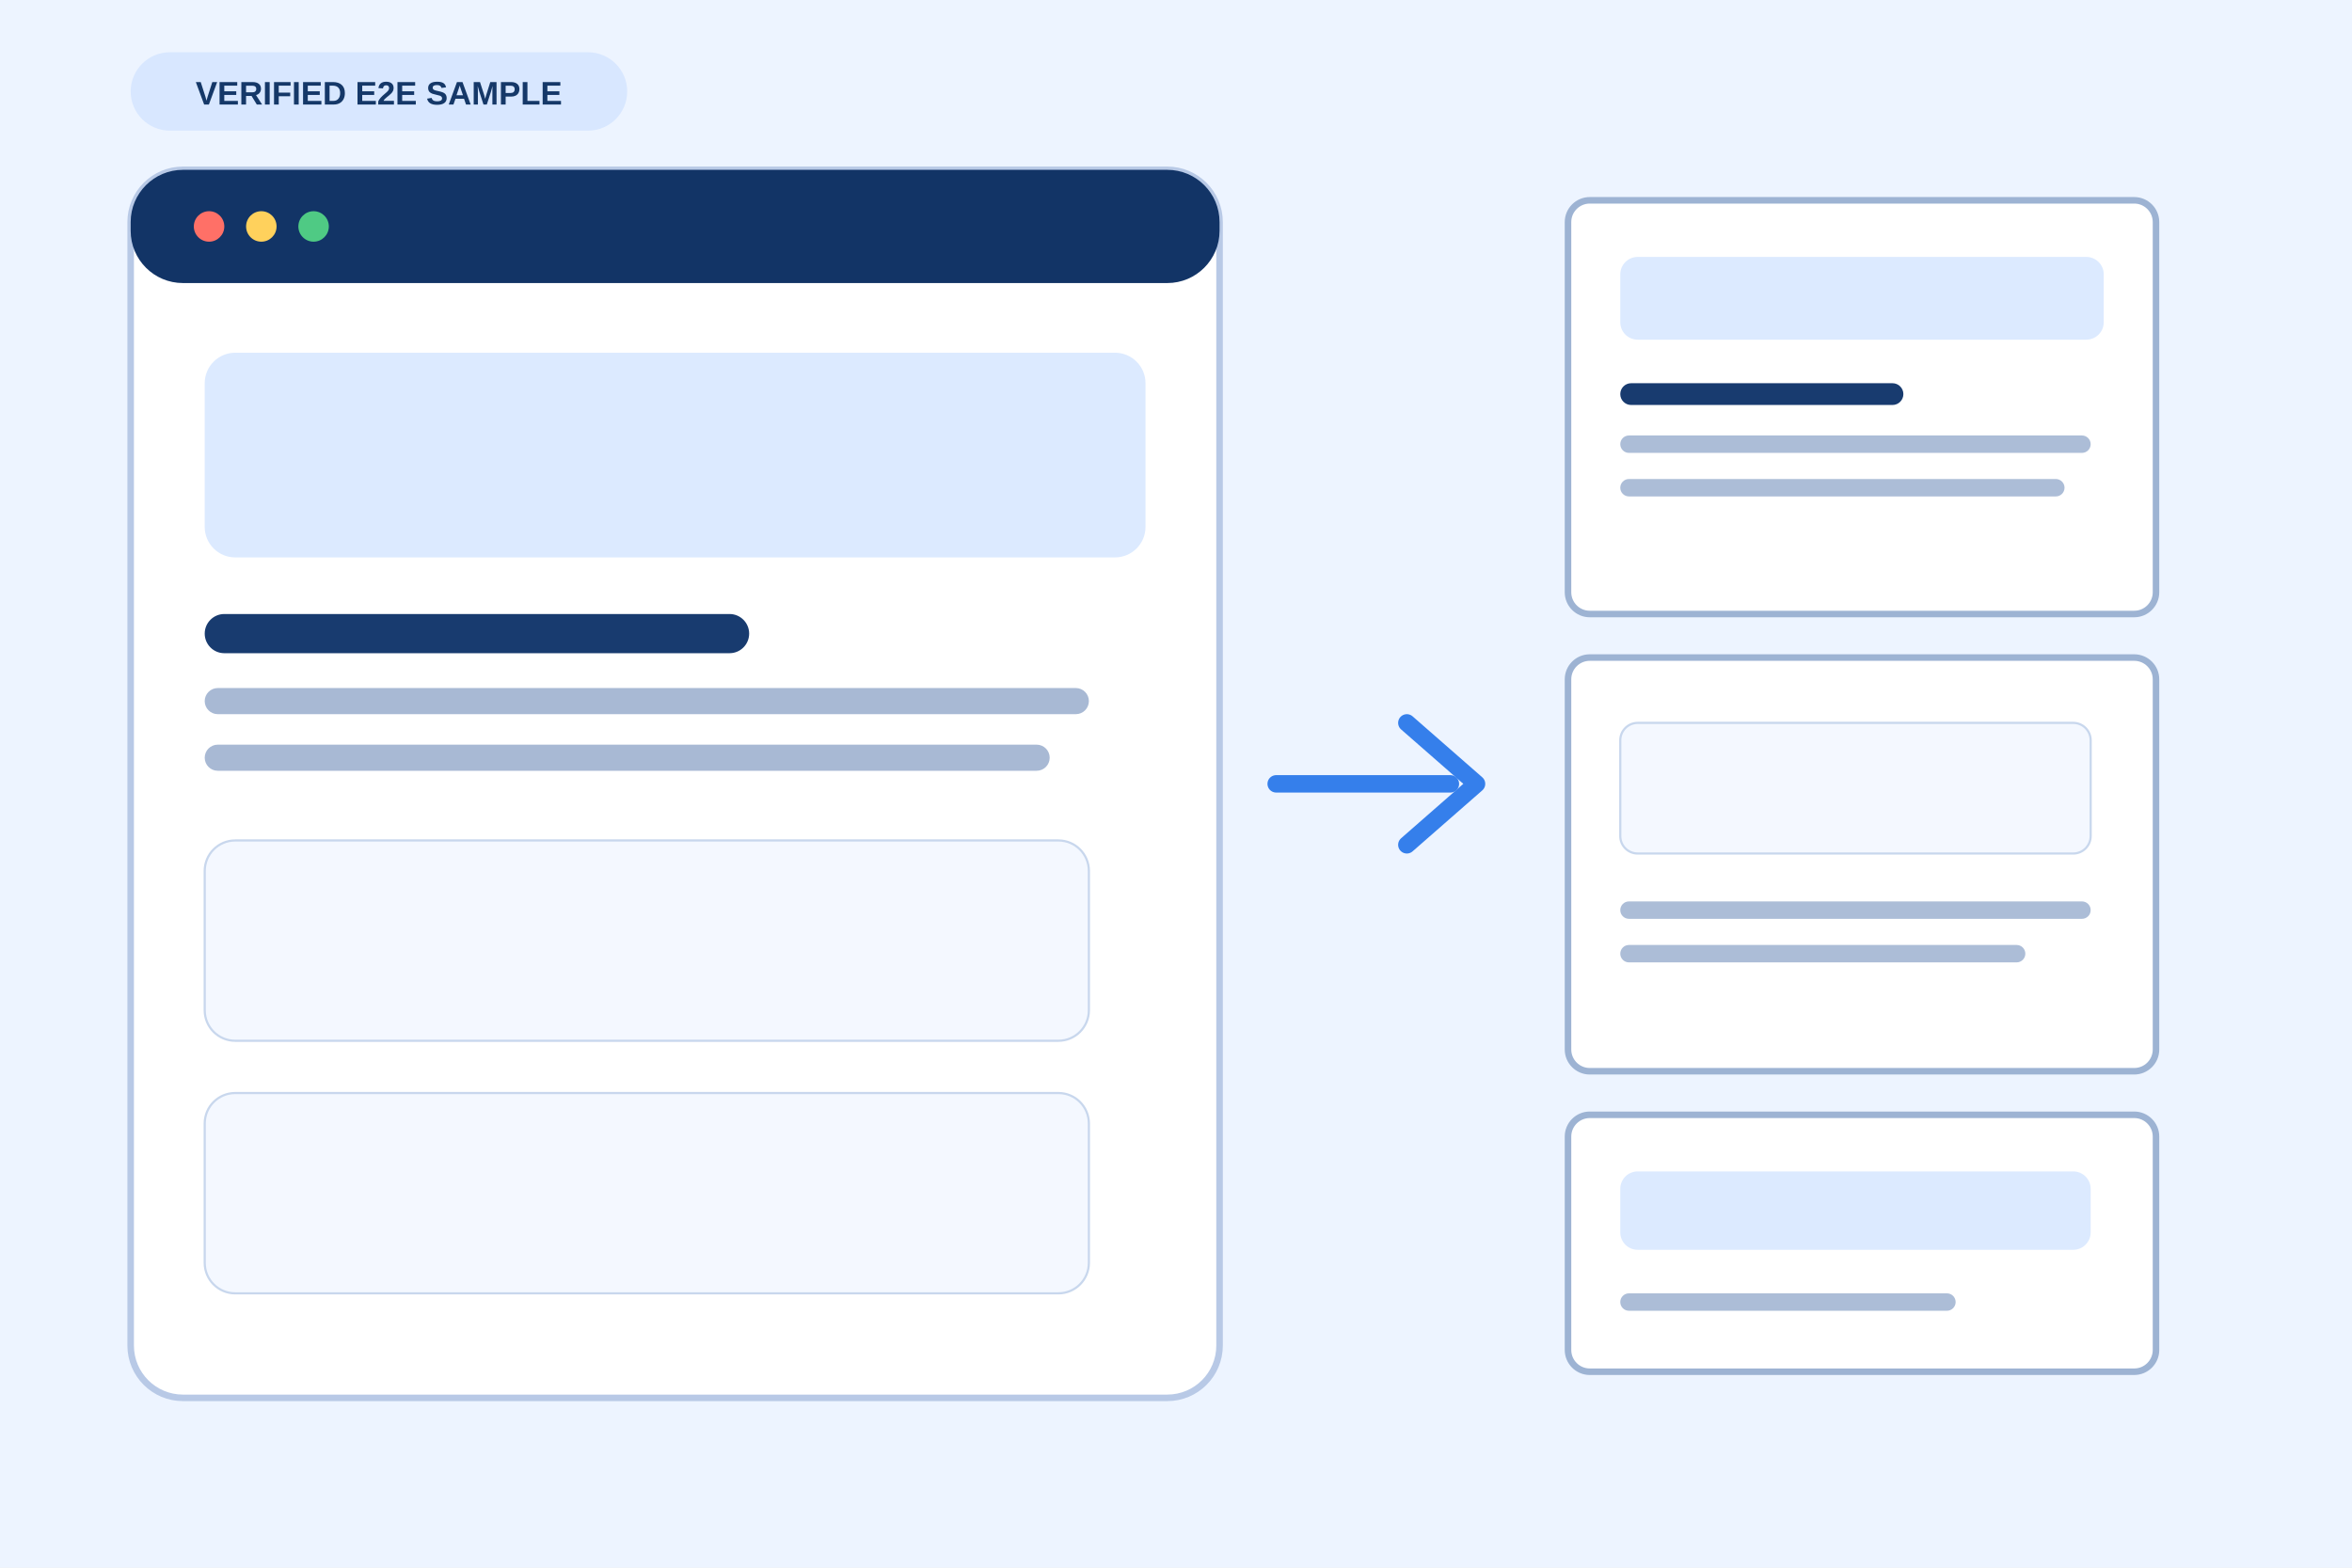
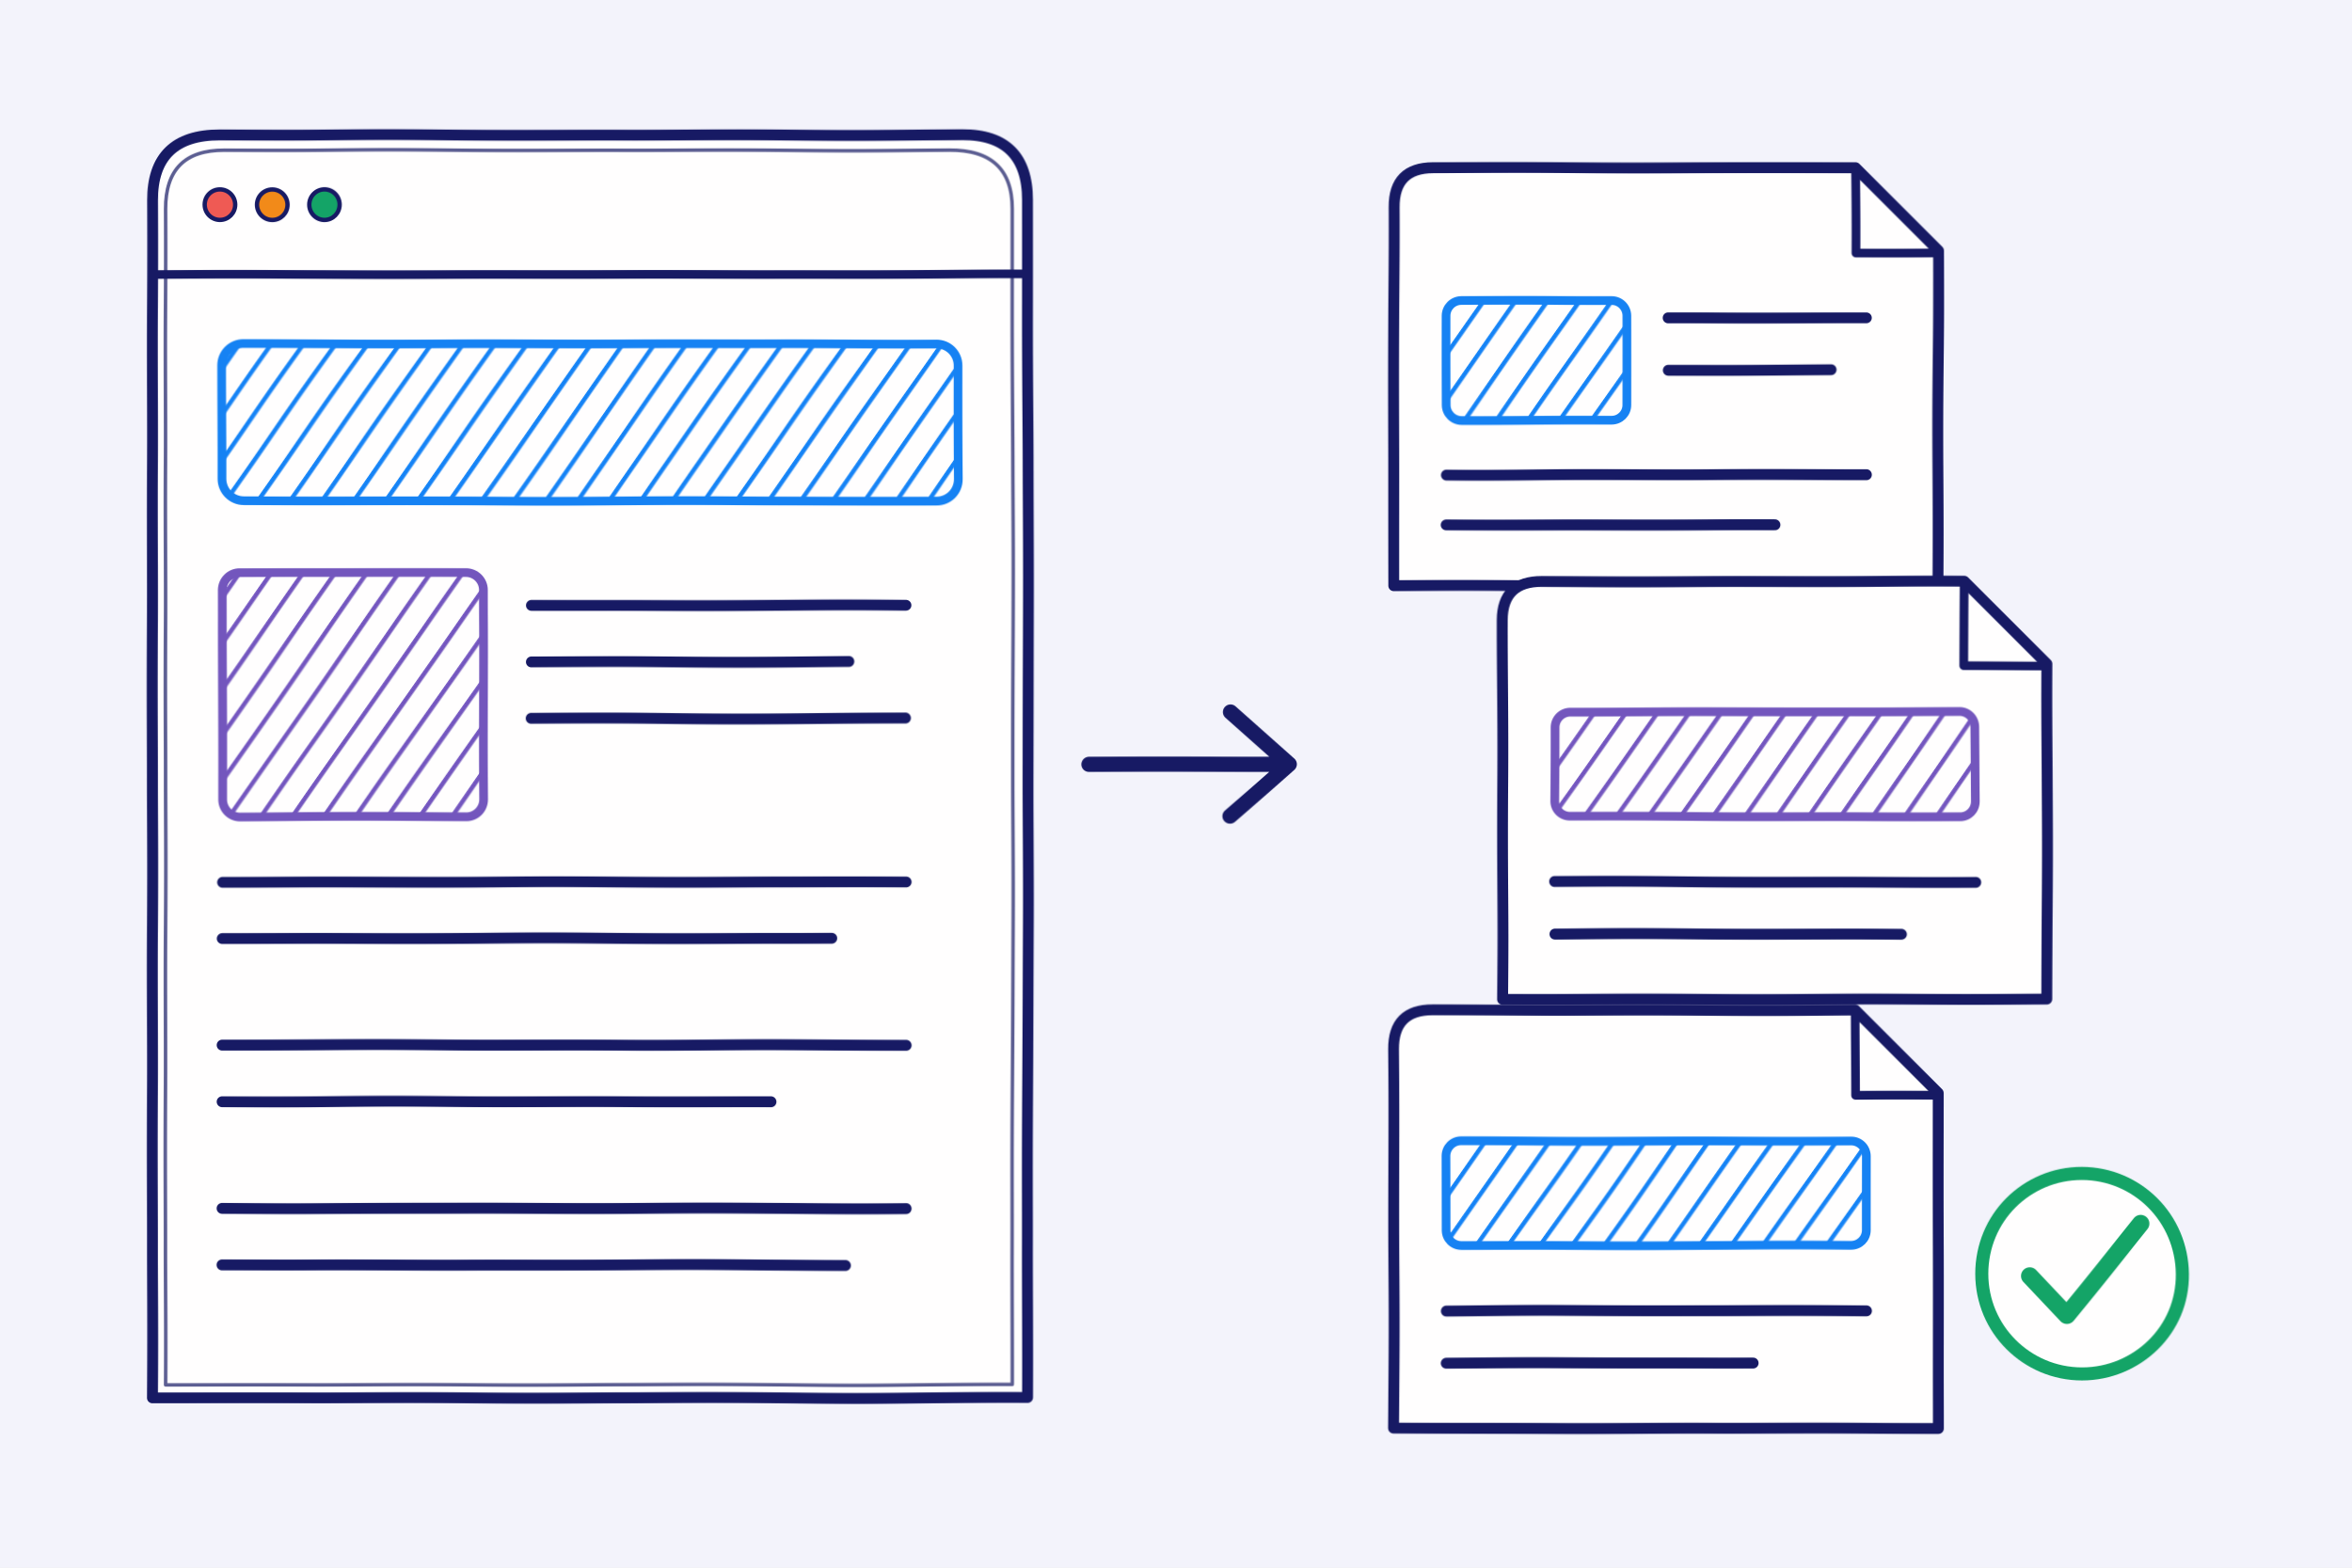
<svg xmlns="http://www.w3.org/2000/svg" width="1080" height="720" viewBox="0 0 1080 720" role="img" aria-labelledby="title desc">
-   <rect width="1080" height="720" fill="#edf4ff" />
-   <rect x="60" y="78" width="500" height="564" rx="24" fill="#fff" stroke="#b8c9e6" stroke-width="3" />
-   <rect x="60" y="78" width="500" height="52" rx="24" fill="#123466" />
-   <circle cx="96" cy="104" r="7" fill="#ff7067" />
-   <circle cx="120" cy="104" r="7" fill="#ffd15c" />
-   <circle cx="144" cy="104" r="7" fill="#4fca84" />
-   <rect x="94" y="162" width="432" height="94" rx="14" fill="#dceaff" />
-   <rect x="94" y="282" width="250" height="18" rx="9" fill="#183b6f" />
-   <rect x="94" y="316" width="406" height="12" rx="6" fill="#a8b9d4" />
-   <rect x="94" y="342" width="388" height="12" rx="6" fill="#a8b9d4" />
-   <rect x="94" y="386" width="406" height="92" rx="14" fill="#f4f8ff" stroke="#c8d7ed" />
-   <rect x="94" y="502" width="406" height="92" rx="14" fill="#f4f8ff" stroke="#c8d7ed" />
-   <path d="M586 360h80" stroke="#357feb" stroke-width="8" stroke-linecap="round" />
-   <path d="m646 332 32 28-32 28" fill="none" stroke="#357feb" stroke-width="8" stroke-linecap="round" stroke-linejoin="round" />
-   <g transform="translate(720 92)">
-     <rect width="270" height="190" rx="10" fill="#fff" stroke="#9db3d3" stroke-width="3" />
-     <rect x="24" y="26" width="222" height="38" rx="8" fill="#dceaff" />
-     <rect x="24" y="84" width="130" height="10" rx="5" fill="#183b6f" />
-     <rect x="24" y="108" width="216" height="8" rx="4" fill="#acbdd7" />
-     <rect x="24" y="128" width="204" height="8" rx="4" fill="#acbdd7" />
+   <defs>
+     <filter id="rough" x="-4%" y="-4%" width="108%" height="108%">
+       <feTurbulence type="fractalNoise" baseFrequency="0.014" numOctaves="1" seed="11" result="noise" />
+       <feDisplacementMap in="SourceGraphic" in2="noise" scale="1.1" />
+     </filter>
+     <pattern id="blueHatch" width="12" height="12" patternUnits="userSpaceOnUse" patternTransform="rotate(35)">
+       <line x1="0" y1="0" x2="0" y2="12" stroke="#1682f3" stroke-width="4" />
+     </pattern>
+     <pattern id="violetHatch" width="12" height="12" patternUnits="userSpaceOnUse" patternTransform="rotate(35)">
+       <line x1="0" y1="0" x2="0" y2="12" stroke="#7356bd" stroke-width="4" />
+     </pattern>
+   </defs>
+   <rect width="1080" height="720" fill="#f3f3fb" />
+   <g filter="url(#rough)" stroke="#171a64" stroke-linecap="round" stroke-linejoin="round">
+     <path d="M70 92Q70 62 101 62H442Q472 62 472 92V642H70Z" fill="#fffefe" stroke-width="5" />
+     <path d="M76 96Q76 69 103 69H436Q465 69 465 96V636H76Z" fill="none" stroke-width="1.6" opacity=".7" />
+     <path d="M70 126H472" fill="none" stroke-width="4" />
+     <circle cx="101" cy="94" r="7" fill="#ef5a54" stroke-width="2" />
+     <circle cx="125" cy="94" r="7" fill="#f28a19" stroke-width="2" />
+     <circle cx="149" cy="94" r="7" fill="#14a467" stroke-width="2" />
+     <rect x="102" y="158" width="338" height="72" rx="10" fill="url(#blueHatch)" stroke="#1682f3" stroke-width="4" />
+     <rect x="102" y="263" width="120" height="112" rx="8" fill="url(#violetHatch)" stroke="#7356bd" stroke-width="4" />
+     <path d="M244 278h172M244 304h146M244 330h172M102 405h314M102 431h280M102 480h314M102 506h252M102 555h314M102 581h286" fill="none" stroke-width="5" />
+     <path d="M500 351h92m-27-24 27 24-27 24" fill="none" stroke-width="7" />
+     <g transform="translate(640 70)">
+       <path d="M0 25Q0 7 18 7h194l38 38v154H0Z" fill="#fffefe" stroke-width="5" />
+       <path d="M212 7v39h38" fill="none" stroke-width="4" />
+       <rect x="24" y="68" width="83" height="55" rx="7" fill="url(#blueHatch)" stroke="#1682f3" stroke-width="4" />
+       <path d="M126 76h91M126 100h75M24 148h193M24 171h151" fill="none" stroke-width="5" />
+     </g>
+     <g transform="translate(690 260)">
+       <path d="M0 25Q0 7 18 7h194l38 38v154H0Z" fill="#fffefe" stroke-width="5" />
+       <path d="M212 7v39h38" fill="none" stroke-width="4" />
+       <rect x="24" y="67" width="193" height="48" rx="7" fill="url(#violetHatch)" stroke="#7356bd" stroke-width="4" />
+       <path d="M24 145h193M24 169h159" fill="none" stroke-width="5" />
+     </g>
+     <g transform="translate(640 457)">
+       <path d="M0 25Q0 7 18 7h194l38 38v154H0Z" fill="#fffefe" stroke-width="5" />
+       <path d="M212 7v39h38" fill="none" stroke-width="4" />
+       <rect x="24" y="67" width="193" height="48" rx="7" fill="url(#blueHatch)" stroke="#1682f3" stroke-width="4" />
+       <path d="M24 145h193M24 169h141" fill="none" stroke-width="5" />
+     </g>
+     <circle cx="956" cy="585" r="46" fill="#fffefe" stroke="#14a467" stroke-width="6" />
+     <path d="m932 586 17 18 34-42" fill="none" stroke="#14a467" stroke-width="8" />
  </g>
-   <g transform="translate(720 302)">
-     <rect width="270" height="190" rx="10" fill="#fff" stroke="#9db3d3" stroke-width="3" />
-     <rect x="24" y="30" width="216" height="60" rx="8" fill="#f4f8ff" stroke="#c8d7ed" />
-     <rect x="24" y="112" width="216" height="8" rx="4" fill="#acbdd7" />
-     <rect x="24" y="132" width="186" height="8" rx="4" fill="#acbdd7" />
-   </g>
-   <g transform="translate(720 512)">
-     <rect width="270" height="118" rx="10" fill="#fff" stroke="#9db3d3" stroke-width="3" />
-     <rect x="24" y="26" width="216" height="36" rx="8" fill="#dceaff" />
-     <rect x="24" y="82" width="154" height="8" rx="4" fill="#acbdd7" />
-   </g>
-   <rect x="60" y="24" width="228" height="36" rx="18" fill="#d8e7ff" />
-   <text x="174" y="48" text-anchor="middle" font-family="Arial, sans-serif" font-size="15" font-weight="700" fill="#153868">VERIFIED E2E SAMPLE</text>
</svg>
